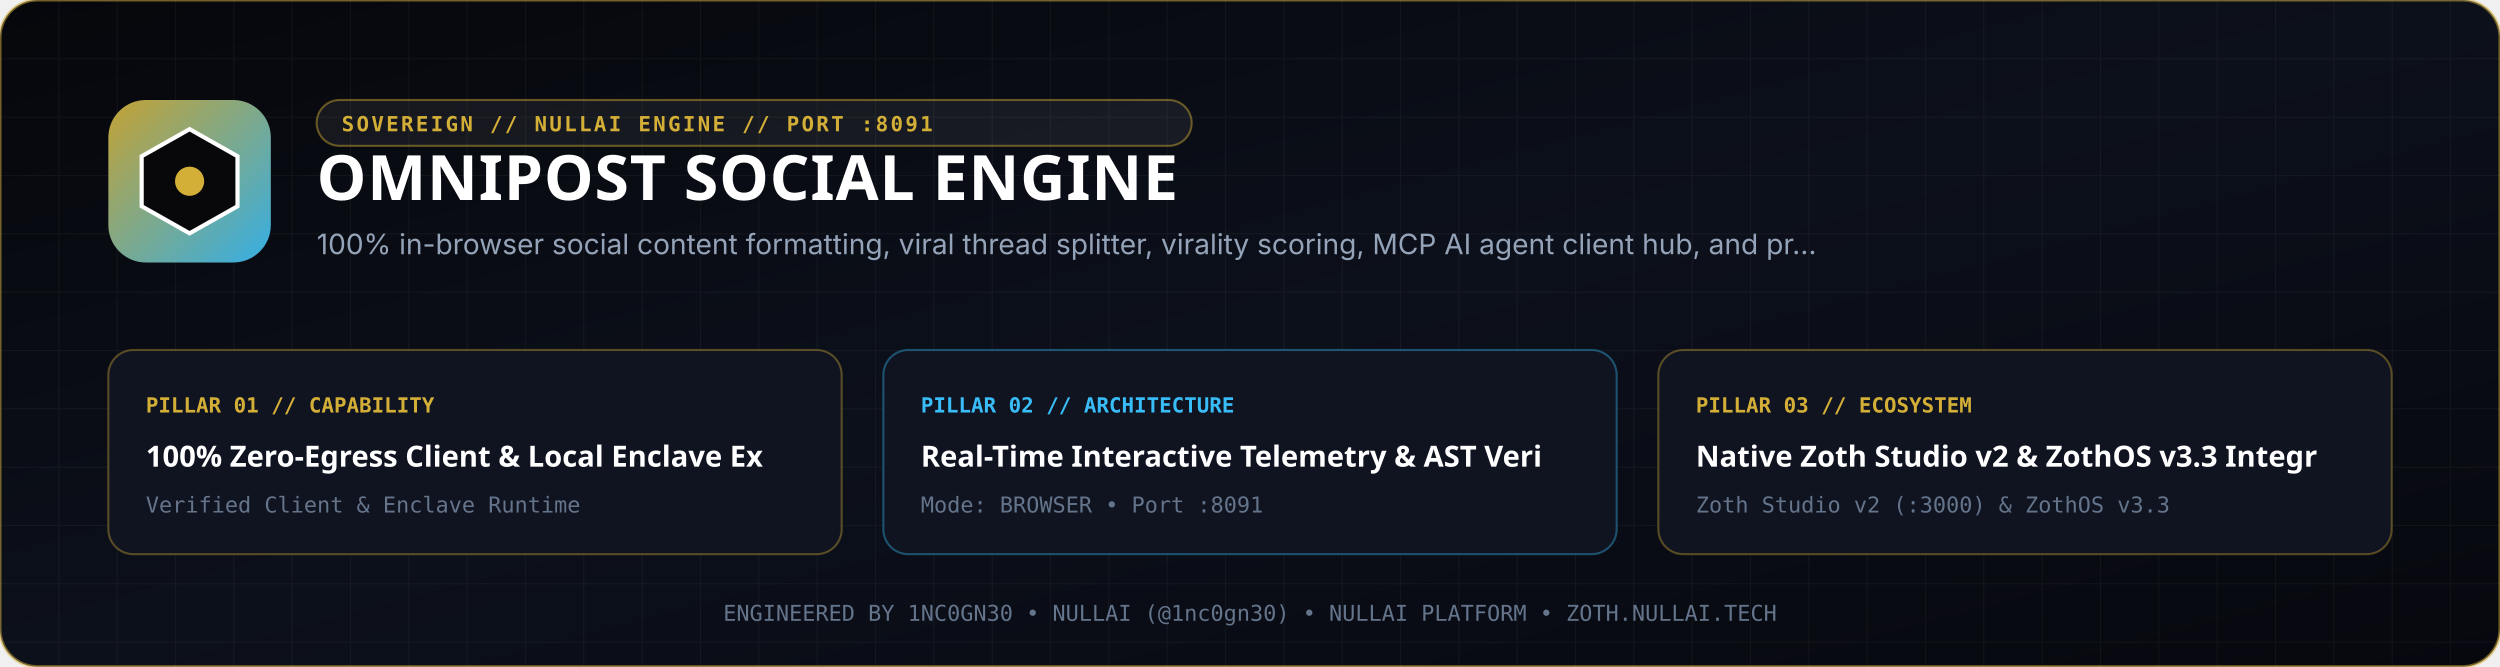
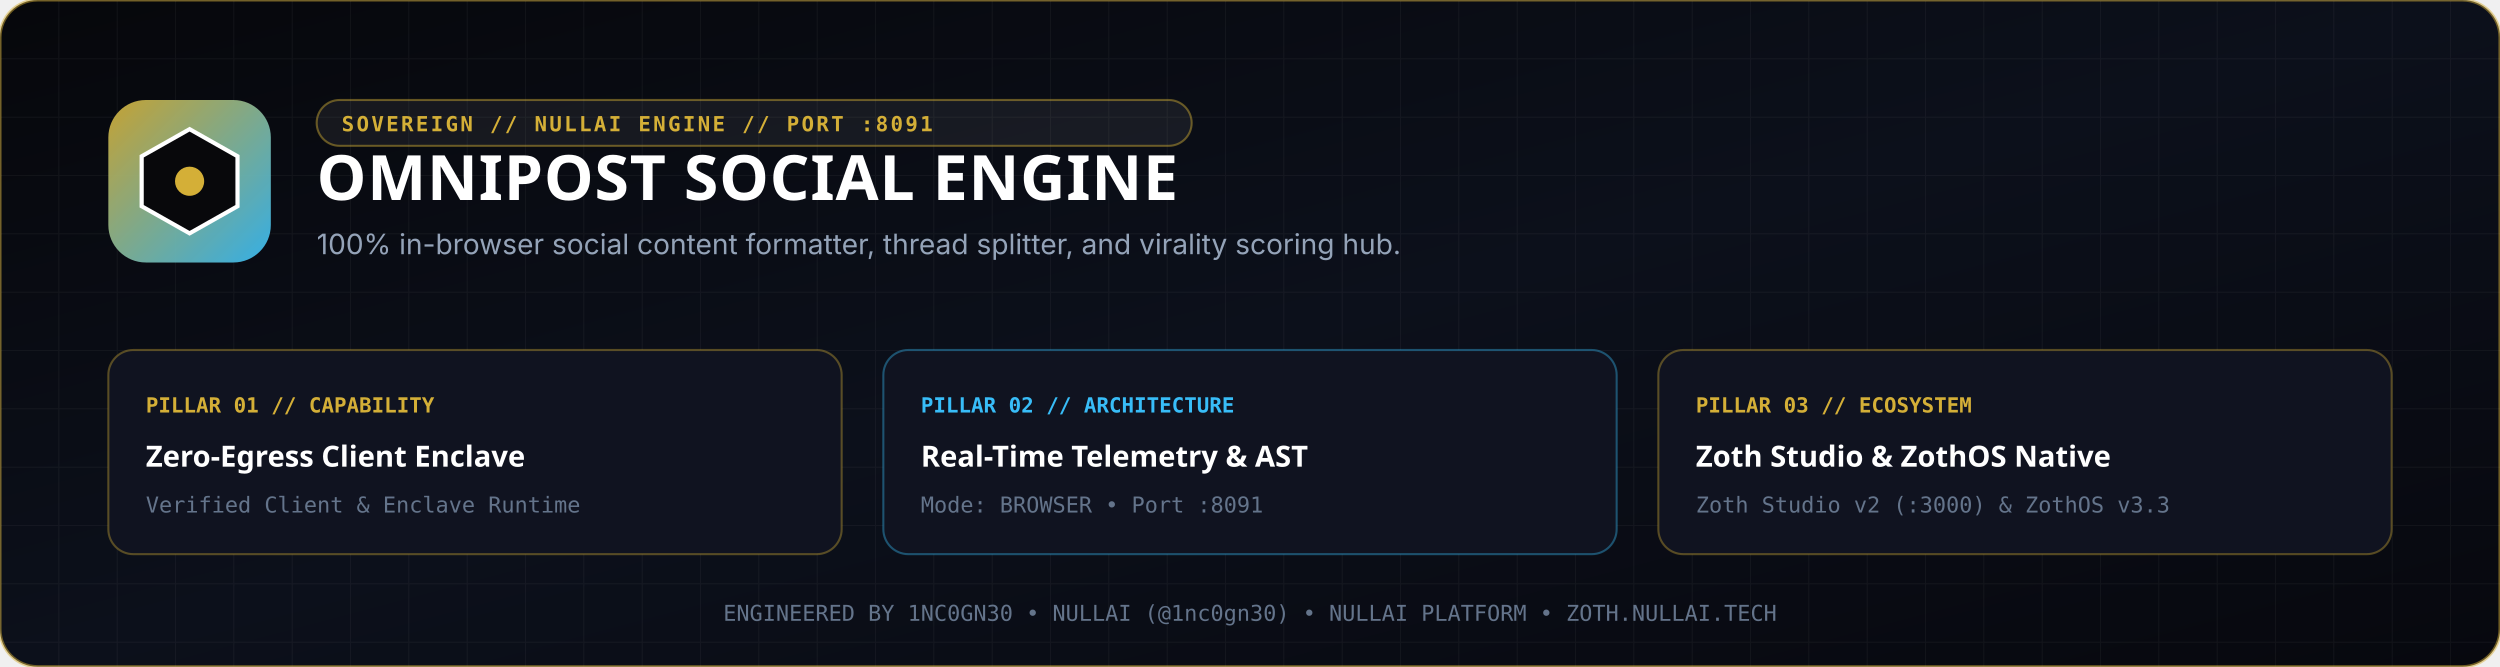
<svg xmlns="http://www.w3.org/2000/svg" viewBox="0 0 1200 320" width="100%" height="100%">
  <defs>
    <linearGradient id="bg" x1="0%" y1="0%" x2="100%" y2="100%">
      <stop offset="0%" stop-color="#06070B" />
      <stop offset="50%" stop-color="#0C101B" />
      <stop offset="100%" stop-color="#07080E" />
    </linearGradient>
    <linearGradient id="accent" x1="0%" y1="0%" x2="100%" y2="100%">
      <stop offset="0%" stop-color="#D4AF37" />
      <stop offset="100%" stop-color="#38BDF8" />
    </linearGradient>
    <pattern id="grid" width="28" height="28" patternUnits="userSpaceOnUse">
      <path d="M 28 0 L 0 0 0 28" fill="none" stroke="rgba(255,255,255,0.04)" stroke-width="1" />
    </pattern>
  </defs>
  <rect width="1200" height="320" rx="18" fill="url(#bg)" stroke="#D4AF37" stroke-opacity="0.5" stroke-width="1.5" />
  <rect width="1200" height="320" rx="18" fill="url(#grid)" />
  <g transform="translate(52, 48)">
    <rect width="78" height="78" rx="18" fill="url(#accent)" opacity="0.92" />
    <polygon points="39,14 62,27 62,51 39,64 16,51 16,27" fill="#08080B" stroke="#FFFFFF" stroke-width="2" />
    <circle cx="39" cy="39" r="7" fill="#D4AF37" />
  </g>
  <g transform="translate(152, 62)">
    <rect x="0" y="-14" width="420" height="22" rx="11" fill="rgba(255,255,255,0.06)" stroke="#D4AF37" stroke-opacity="0.45" />
    <text x="12" y="1" fill="#D4AF37" font-family="JetBrains Mono, monospace" font-size="10" font-weight="700" letter-spacing="1.1">SOVEREIGN // NULLAI ENGINE // PORT :8091</text>
    <text x="0" y="34" fill="#FFFFFF" font-family="Syne, Space Grotesk, sans-serif" font-size="30" font-weight="800" letter-spacing="0.4">OMNIPOST SOCIAL ENGINE</text>
-     <text x="0" y="60" fill="#94A3B8" font-family="Inter, sans-serif" font-size="13.5">100% in-browser social content formatting, viral thread splitter, virality scoring, MCP AI agent client hub, and pr...</text>
+     <text x="0" y="60" fill="#94A3B8" font-family="Inter, sans-serif" font-size="13.5">100% in-browser social content formatter, thread splitter, and virality scoring hub.</text>
  </g>
  <g transform="translate(52, 168)">
    <rect x="0" y="0" width="352" height="98" rx="12" fill="#101320" stroke="#D4AF37" stroke-opacity="0.38" />
    <text x="18" y="30" fill="#D4AF37" font-family="JetBrains Mono, monospace" font-size="10" font-weight="700">PILLAR 01 // CAPABILITY</text>
-     <text x="18" y="56" fill="#FFFFFF" font-family="Space Grotesk, sans-serif" font-size="14" font-weight="700">100% Zero-Egress Client &amp; Local Enclave Ex</text>
+     <text x="18" y="56" fill="#FFFFFF" font-family="Space Grotesk, sans-serif" font-size="14" font-weight="700">Zero-Egress Client Enclave</text>
    <text x="18" y="78" fill="#64748B" font-family="JetBrains Mono, monospace" font-size="10.5">Verified Client &amp; Enclave Runtime</text>
    <rect x="372" y="0" width="352" height="98" rx="12" fill="#101320" stroke="#38BDF8" stroke-opacity="0.38" />
    <text x="390" y="30" fill="#38BDF8" font-family="JetBrains Mono, monospace" font-size="10" font-weight="700">PILLAR 02 // ARCHITECTURE</text>
-     <text x="390" y="56" fill="#FFFFFF" font-family="Space Grotesk, sans-serif" font-size="14" font-weight="700">Real-Time Interactive Telemetry &amp; AST Veri</text>
+     <text x="390" y="56" fill="#FFFFFF" font-family="Space Grotesk, sans-serif" font-size="14" font-weight="700">Real-Time Telemetry &amp; AST</text>
    <text x="390" y="78" fill="#64748B" font-family="JetBrains Mono, monospace" font-size="10.5">Mode: BROWSER • Port :8091</text>
    <rect x="744" y="0" width="352" height="98" rx="12" fill="#101320" stroke="#D4AF37" stroke-opacity="0.38" />
    <text x="762" y="30" fill="#D4AF37" font-family="JetBrains Mono, monospace" font-size="10" font-weight="700">PILLAR 03 // ECOSYSTEM</text>
-     <text x="762" y="56" fill="#FFFFFF" font-family="Space Grotesk, sans-serif" font-size="14" font-weight="700">Native Zoth Studio v2 &amp; ZothOS v3.3 Integr</text>
+     <text x="762" y="56" fill="#FFFFFF" font-family="Space Grotesk, sans-serif" font-size="14" font-weight="700">Zoth Studio &amp; ZothOS Native</text>
    <text x="762" y="78" fill="#64748B" font-family="JetBrains Mono, monospace" font-size="10.5">Zoth Studio v2 (:3000) &amp; ZothOS v3.3</text>
  </g>
  <text x="600" y="298" text-anchor="middle" fill="#64748B" font-family="JetBrains Mono, monospace" font-size="10.5">
    ENGINEERED BY 1NC0GN30 • NULLAI (@1nc0gn30)  •  NULLAI PLATFORM  •  ZOTH.NULLAI.TECH
  </text>
</svg>
